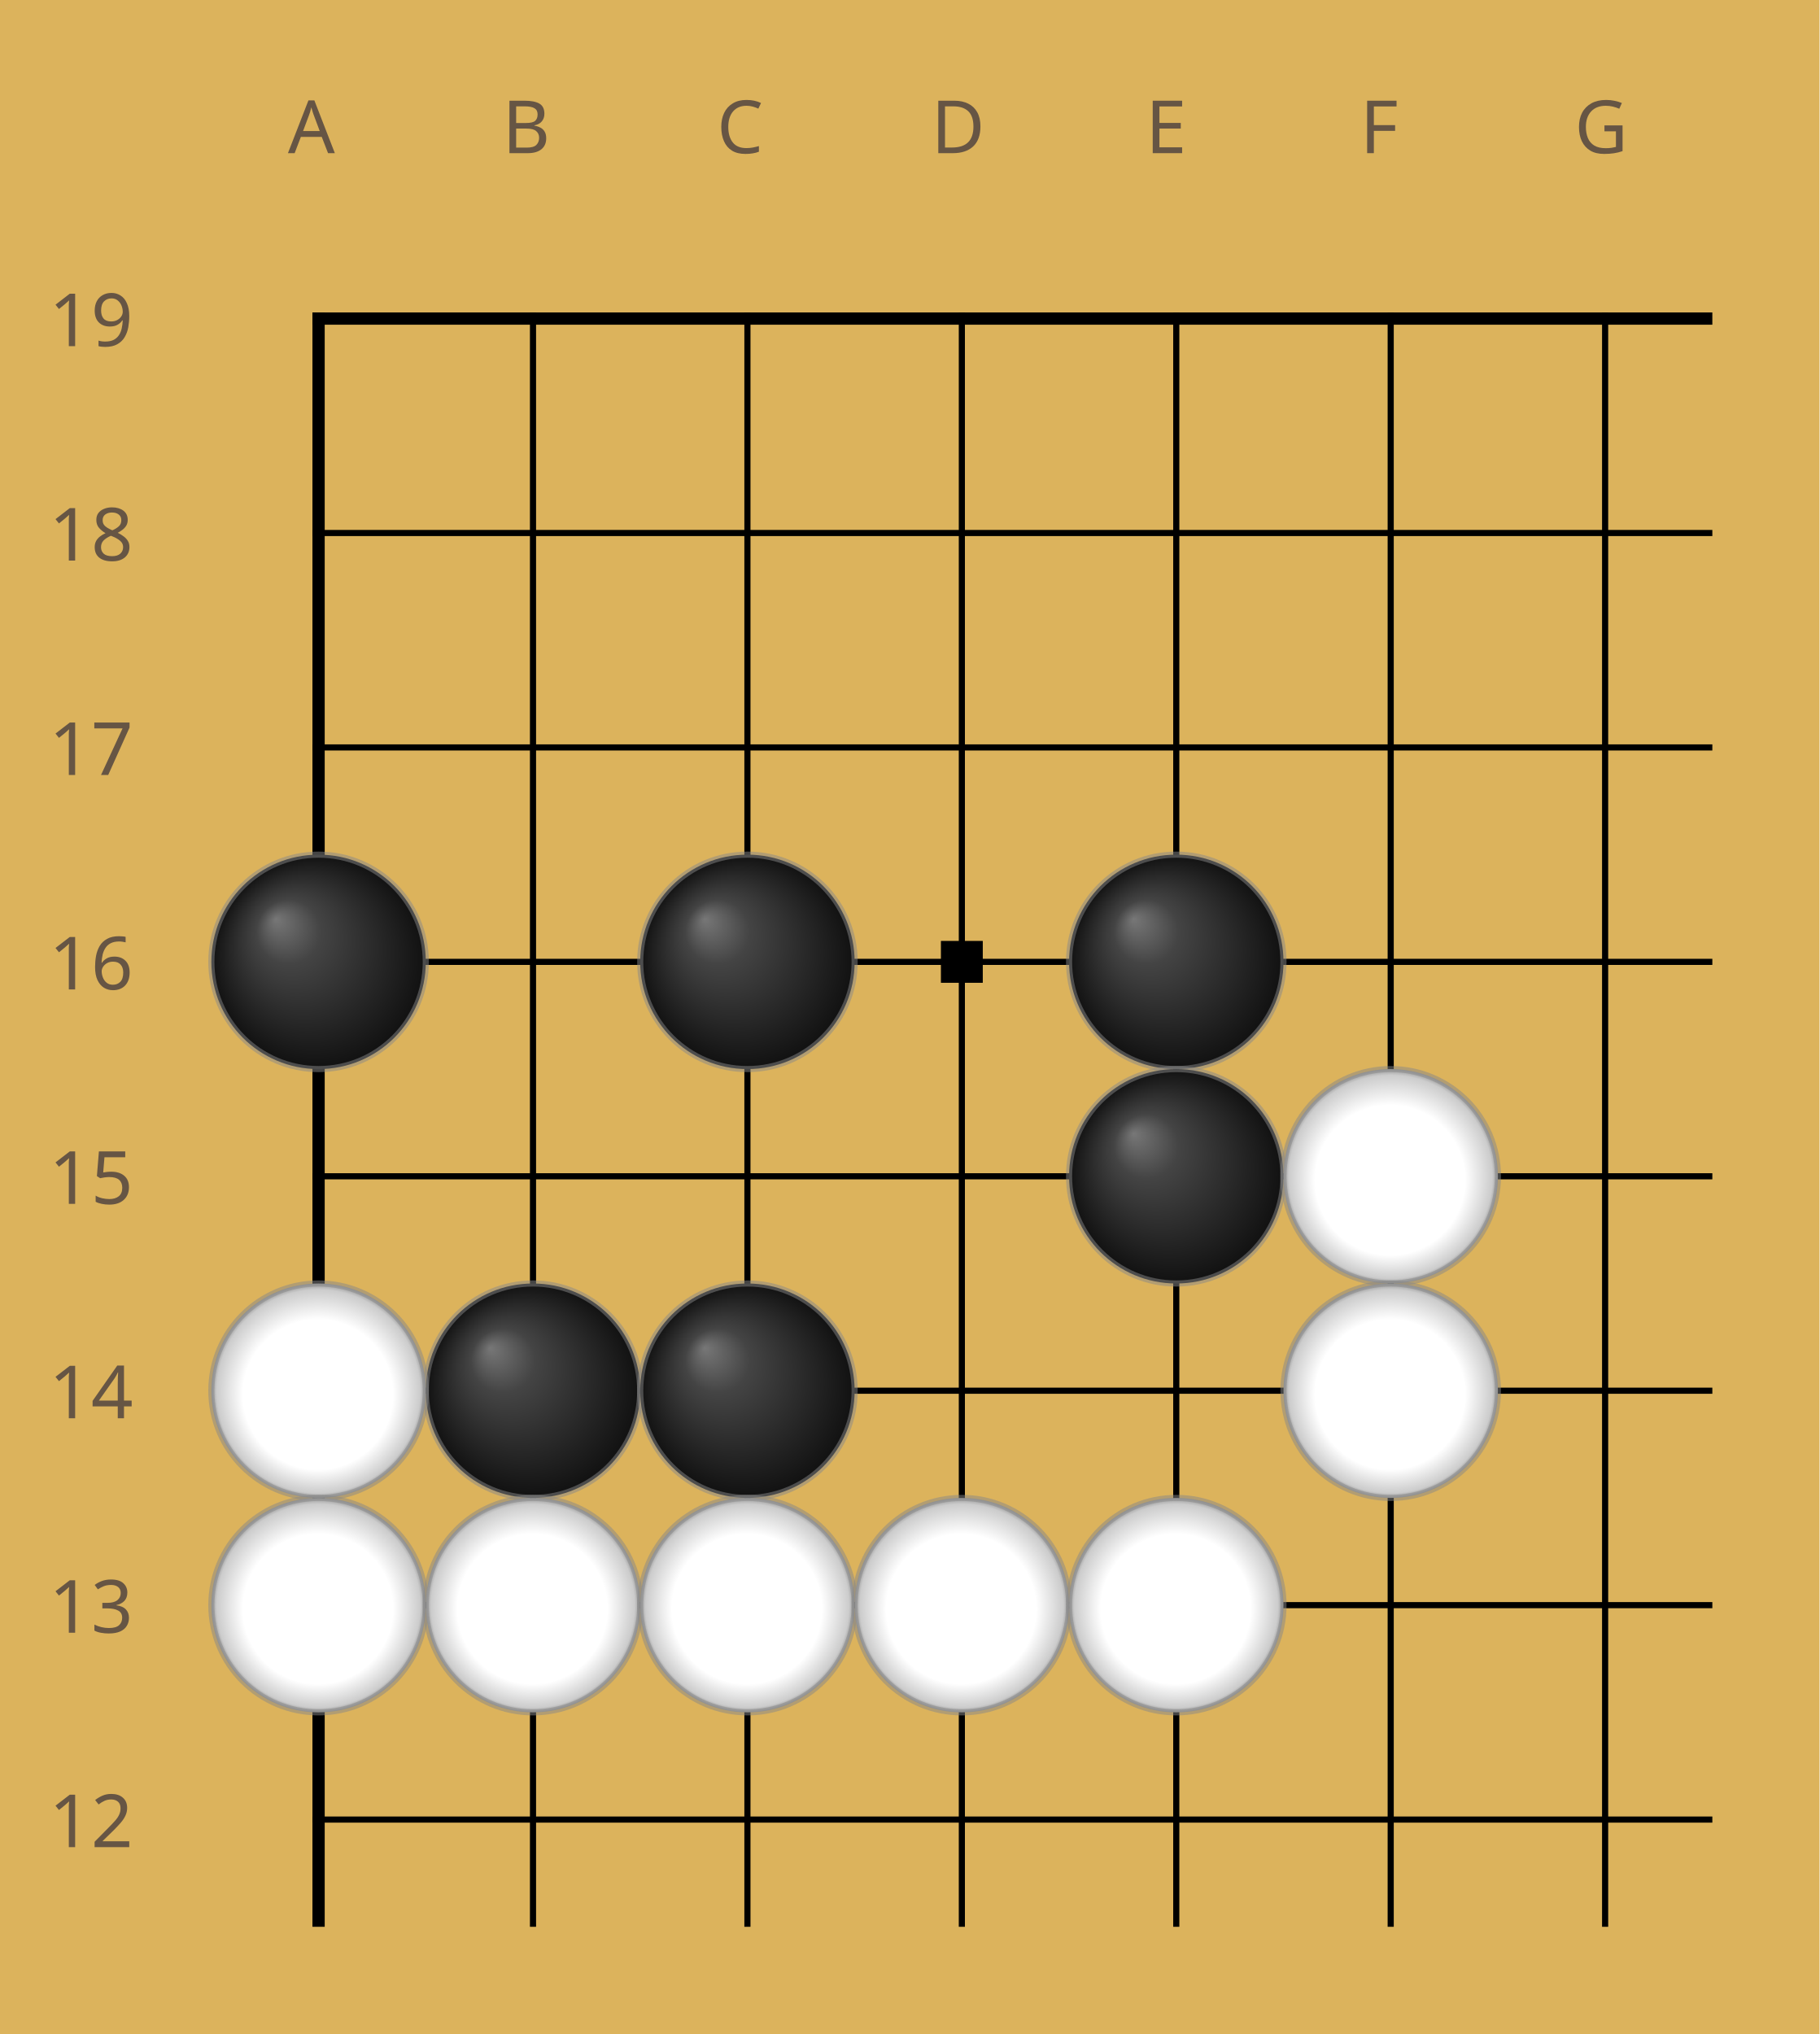
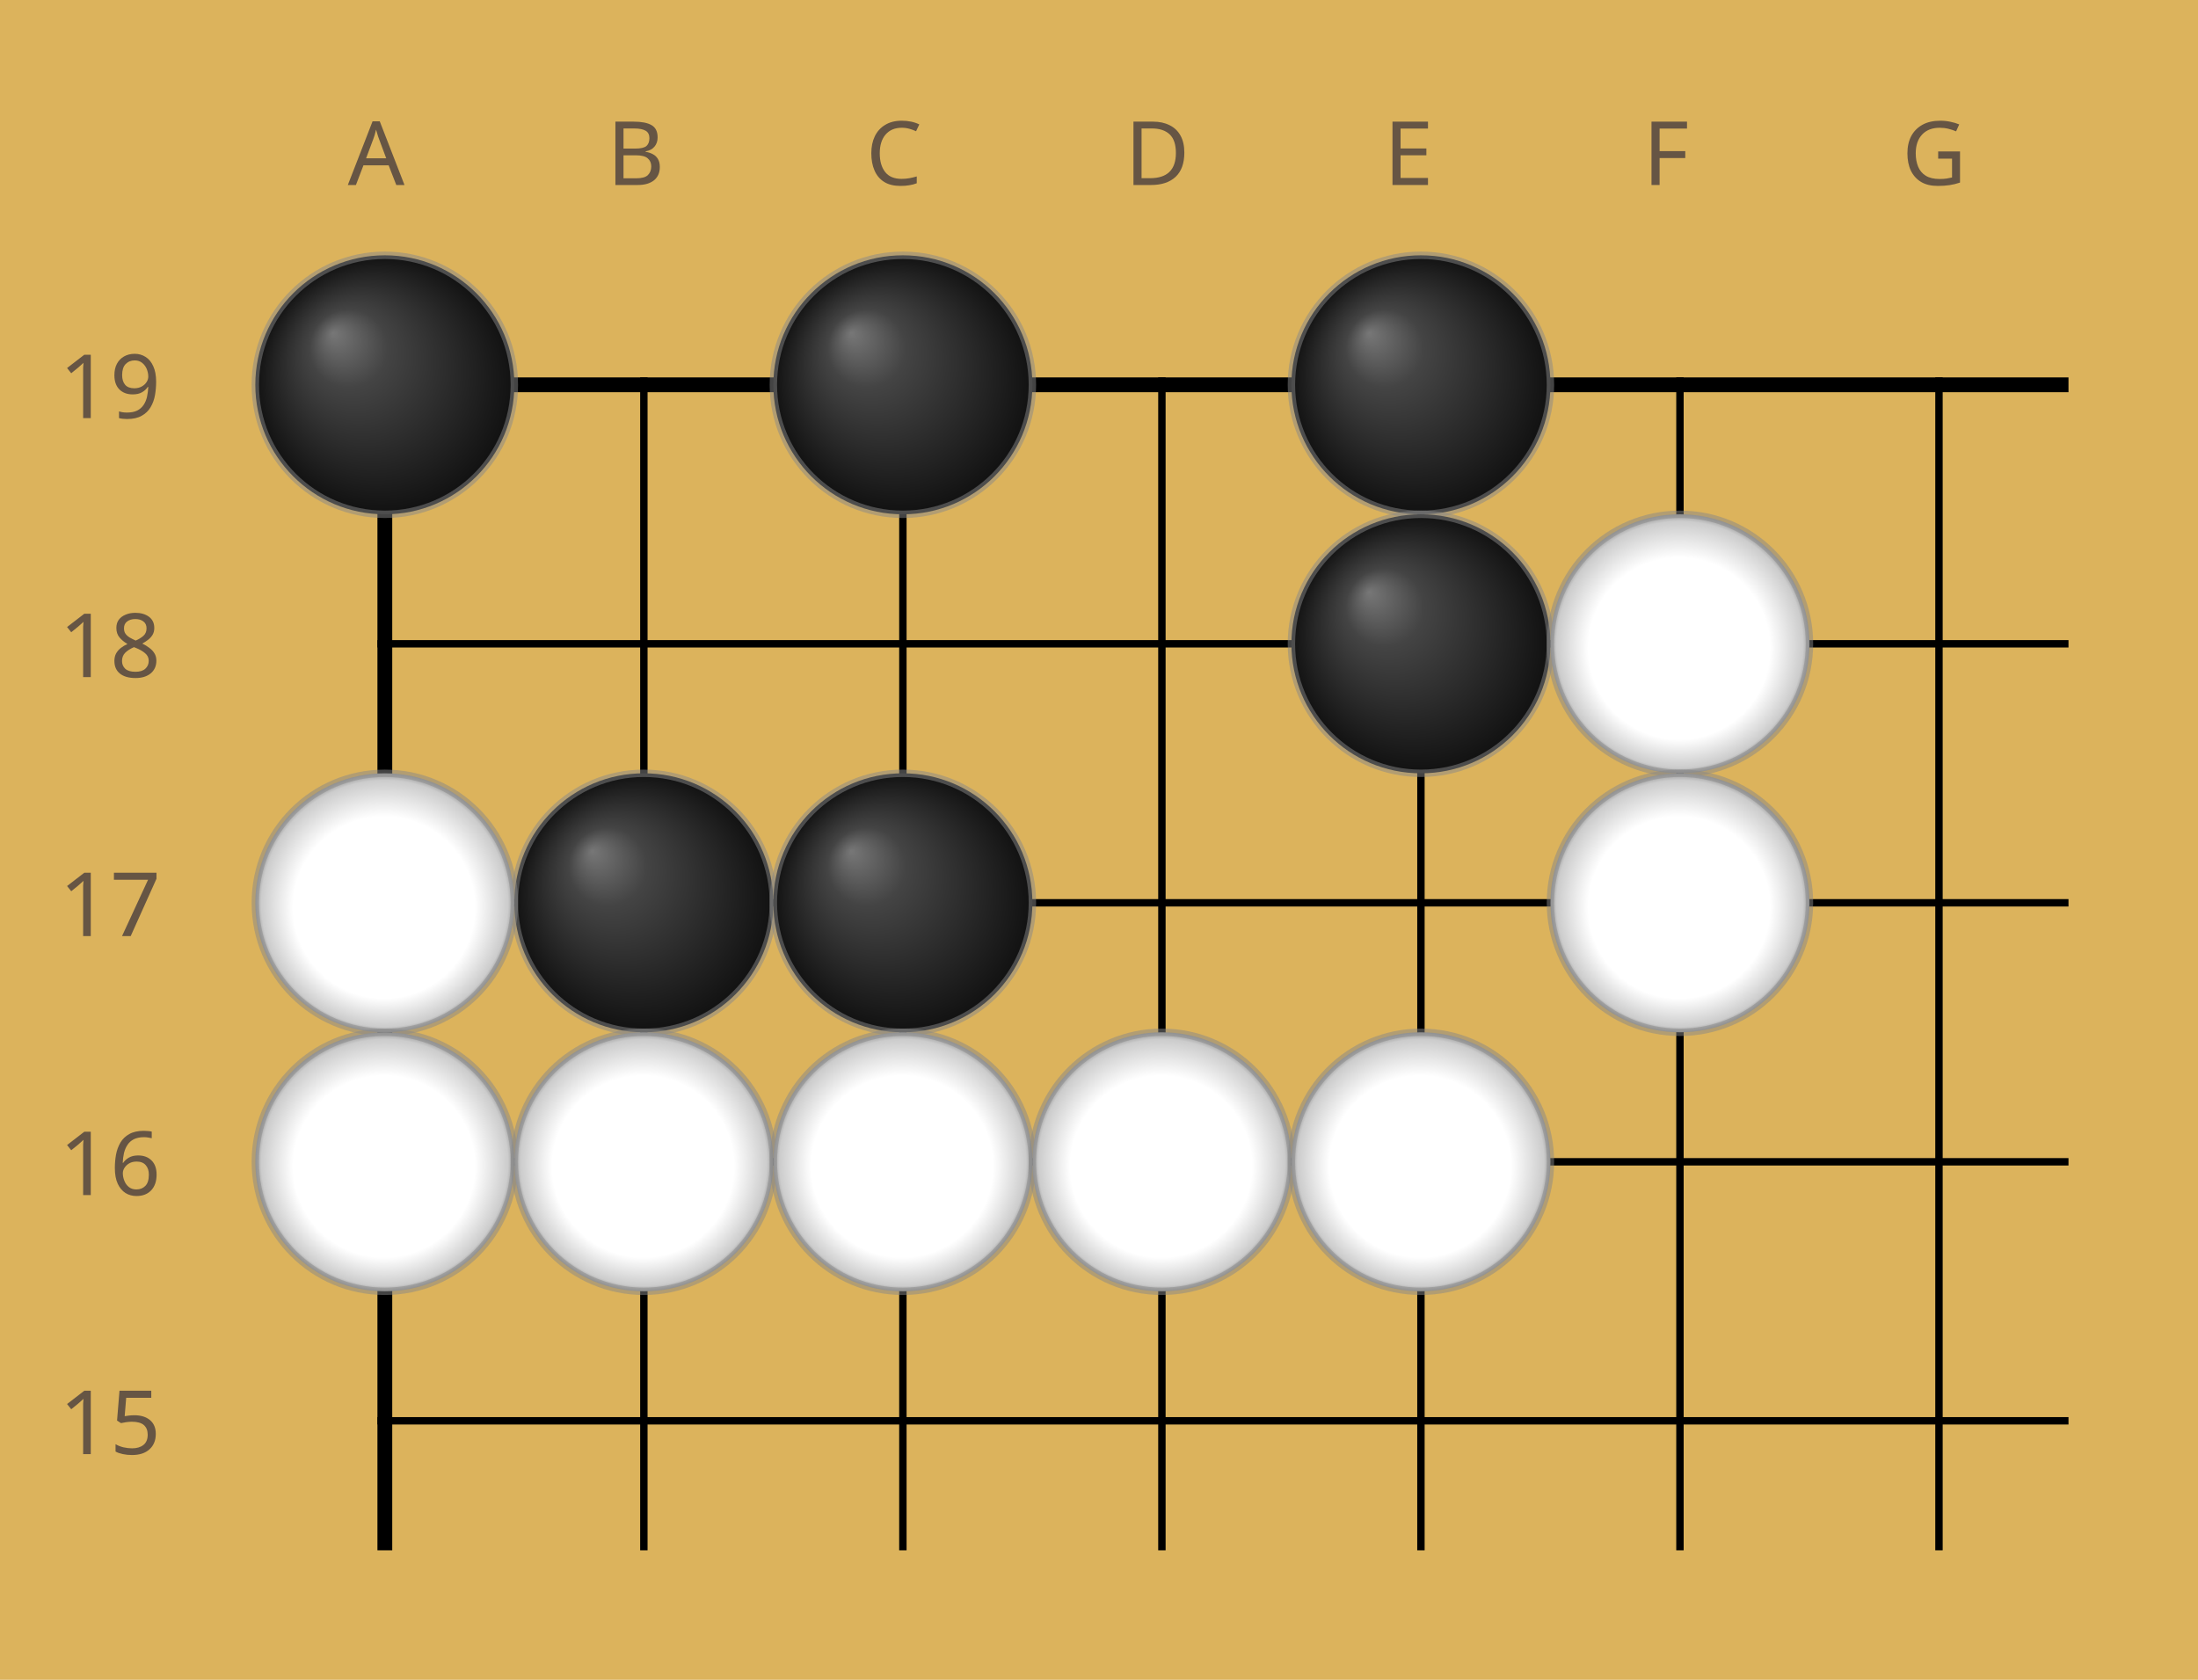
<svg xmlns="http://www.w3.org/2000/svg" version="1.1">
  <defs>
    <radialGradient id="bg" fx="0.3" fy="0.3">
      <stop offset="0%" stop-color="#777777" />
      <stop offset="30%" stop-color="#444444" />
      <stop offset="100%" stop-color="#111111" />
    </radialGradient>
    <radialGradient id="wg" fx="0.49" fy="0.56">
      <stop offset="70%" stop-color="#ffffff" />
      <stop offset="95%" stop-color="#cccccc" />
      <stop offset="100%" stop-color="#999999" />
    </radialGradient>
  </defs>
-   <rect width="297" height="332" fill="#DCB35C" />
-   <line x1="52" y1="51.0" x2="52" y2="314.5" stroke="black" stroke-width="2" />
-   <line x1="87" y1="51.0" x2="87" y2="314.5" stroke="black" stroke-width="1" />
-   <line x1="122" y1="51.0" x2="122" y2="314.5" stroke="black" stroke-width="1" />
-   <line x1="157" y1="51.0" x2="157" y2="314.5" stroke="black" stroke-width="1" />
-   <line x1="192" y1="51.0" x2="192" y2="314.5" stroke="black" stroke-width="1" />
-   <line x1="227" y1="51.0" x2="227" y2="314.5" stroke="black" stroke-width="1" />
-   <line x1="262" y1="51.0" x2="262" y2="314.5" stroke="black" stroke-width="1" />
+   <rect width="297" height="227" fill="#DCB35C" />
+   <line x1="52" y1="51.0" x2="52" y2="209.5" stroke="black" stroke-width="2" />
+   <line x1="87" y1="51.0" x2="87" y2="209.5" stroke="black" stroke-width="1" />
+   <line x1="122" y1="51.0" x2="122" y2="209.5" stroke="black" stroke-width="1" />
+   <line x1="157" y1="51.0" x2="157" y2="209.5" stroke="black" stroke-width="1" />
+   <line x1="192" y1="51.0" x2="192" y2="209.5" stroke="black" stroke-width="1" />
+   <line x1="227" y1="51.0" x2="227" y2="209.5" stroke="black" stroke-width="1" />
+   <line x1="262" y1="51.0" x2="262" y2="209.5" stroke="black" stroke-width="1" />
  <line x1="51.0" y1="52" x2="279.5" y2="52" stroke="black" stroke-width="2" />
  <line x1="51.0" y1="87" x2="279.5" y2="87" stroke="black" stroke-width="1" />
  <line x1="51.0" y1="122" x2="279.5" y2="122" stroke="black" stroke-width="1" />
  <line x1="51.0" y1="157" x2="279.5" y2="157" stroke="black" stroke-width="1" />
  <line x1="51.0" y1="192" x2="279.5" y2="192" stroke="black" stroke-width="1" />
-   <line x1="51.0" y1="227" x2="279.5" y2="227" stroke="black" stroke-width="1" />
-   <line x1="51.0" y1="262" x2="279.5" y2="262" stroke="black" stroke-width="1" />
-   <line x1="51.0" y1="297" x2="279.5" y2="297" stroke="black" stroke-width="1" />
  <text x="47.0" y="25" font-family="sans-serif" fill="#665544">
  A
</text>
  <text x="82.0" y="25" font-family="sans-serif" fill="#665544">
  B
</text>
  <text x="117.0" y="25" font-family="sans-serif" fill="#665544">
  C
</text>
  <text x="152.0" y="25" font-family="sans-serif" fill="#665544">
  D
</text>
  <text x="187.0" y="25" font-family="sans-serif" fill="#665544">
  E
</text>
  <text x="222.0" y="25" font-family="sans-serif" fill="#665544">
  F
</text>
  <text x="257.0" y="25" font-family="sans-serif" fill="#665544">
  G
</text>
  <text x="8" y="56.5" font-family="sans-serif" fill="#665544">
  19
</text>
  <text x="8" y="91.5" font-family="sans-serif" fill="#665544">
  18
</text>
  <text x="8" y="126.5" font-family="sans-serif" fill="#665544">
  17
</text>
  <text x="8" y="161.5" font-family="sans-serif" fill="#665544">
  16
</text>
  <text x="8" y="196.5" font-family="sans-serif" fill="#665544">
  15
</text>
-   <text x="8" y="231.5" font-family="sans-serif" fill="#665544">
-   14
- </text>
-   <text x="8" y="266.5" font-family="sans-serif" fill="#665544">
-   13
- </text>
-   <text x="8" y="301.5" font-family="sans-serif" fill="#665544">
-   12
- </text>
  <rect x="154.083" y="154.083" width="5.833" height="5.833" r="0" rx="0" ry="0" fill="black" stroke="black">
</rect>
-   <circle cx="52" cy="157" r="17.5" fill="url(#bg)" stroke="#888888" opacity="1" fill-opacity="1" stroke-opacity="0.5">
+   <circle cx="52" cy="52" r="17.5" fill="url(#bg)" stroke="#888888" opacity="1" fill-opacity="1" stroke-opacity="0.5">
</circle>
-   <circle cx="122" cy="157" r="17.5" fill="url(#bg)" stroke="#888888" opacity="1" fill-opacity="1" stroke-opacity="0.5">
+   <circle cx="122" cy="52" r="17.5" fill="url(#bg)" stroke="#888888" opacity="1" fill-opacity="1" stroke-opacity="0.5">
</circle>
-   <circle cx="192" cy="157" r="17.5" fill="url(#bg)" stroke="#888888" opacity="1" fill-opacity="1" stroke-opacity="0.5">
+   <circle cx="192" cy="52" r="17.5" fill="url(#bg)" stroke="#888888" opacity="1" fill-opacity="1" stroke-opacity="0.5">
</circle>
-   <circle cx="192" cy="192" r="17.5" fill="url(#bg)" stroke="#888888" opacity="1" fill-opacity="1" stroke-opacity="0.5">
+   <circle cx="192" cy="87" r="17.5" fill="url(#bg)" stroke="#888888" opacity="1" fill-opacity="1" stroke-opacity="0.5">
</circle>
-   <circle cx="87" cy="227" r="17.5" fill="url(#bg)" stroke="#888888" opacity="1" fill-opacity="1" stroke-opacity="0.5">
+   <circle cx="87" cy="122" r="17.5" fill="url(#bg)" stroke="#888888" opacity="1" fill-opacity="1" stroke-opacity="0.5">
</circle>
-   <circle cx="122" cy="227" r="17.5" fill="url(#bg)" stroke="#888888" opacity="1" fill-opacity="1" stroke-opacity="0.5">
+   <circle cx="122" cy="122" r="17.5" fill="url(#bg)" stroke="#888888" opacity="1" fill-opacity="1" stroke-opacity="0.5">
</circle>
-   <circle cx="227" cy="192" r="17.5" fill="url(#wg)" stroke="#888888" opacity="1" fill-opacity="1" stroke-opacity="0.5">
+   <circle cx="227" cy="87" r="17.5" fill="url(#wg)" stroke="#888888" opacity="1" fill-opacity="1" stroke-opacity="0.5">
</circle>
-   <circle cx="52" cy="227" r="17.5" fill="url(#wg)" stroke="#888888" opacity="1" fill-opacity="1" stroke-opacity="0.5">
+   <circle cx="52" cy="122" r="17.5" fill="url(#wg)" stroke="#888888" opacity="1" fill-opacity="1" stroke-opacity="0.5">
</circle>
-   <circle cx="227" cy="227" r="17.5" fill="url(#wg)" stroke="#888888" opacity="1" fill-opacity="1" stroke-opacity="0.5">
+   <circle cx="227" cy="122" r="17.5" fill="url(#wg)" stroke="#888888" opacity="1" fill-opacity="1" stroke-opacity="0.5">
</circle>
-   <circle cx="52" cy="262" r="17.5" fill="url(#wg)" stroke="#888888" opacity="1" fill-opacity="1" stroke-opacity="0.5">
+   <circle cx="52" cy="157" r="17.5" fill="url(#wg)" stroke="#888888" opacity="1" fill-opacity="1" stroke-opacity="0.5">
</circle>
-   <circle cx="87" cy="262" r="17.5" fill="url(#wg)" stroke="#888888" opacity="1" fill-opacity="1" stroke-opacity="0.5">
+   <circle cx="87" cy="157" r="17.5" fill="url(#wg)" stroke="#888888" opacity="1" fill-opacity="1" stroke-opacity="0.5">
</circle>
-   <circle cx="122" cy="262" r="17.5" fill="url(#wg)" stroke="#888888" opacity="1" fill-opacity="1" stroke-opacity="0.5">
+   <circle cx="122" cy="157" r="17.5" fill="url(#wg)" stroke="#888888" opacity="1" fill-opacity="1" stroke-opacity="0.5">
</circle>
-   <circle cx="157" cy="262" r="17.5" fill="url(#wg)" stroke="#888888" opacity="1" fill-opacity="1" stroke-opacity="0.5">
+   <circle cx="157" cy="157" r="17.5" fill="url(#wg)" stroke="#888888" opacity="1" fill-opacity="1" stroke-opacity="0.5">
</circle>
-   <circle cx="192" cy="262" r="17.5" fill="url(#wg)" stroke="#888888" opacity="1" fill-opacity="1" stroke-opacity="0.5">
+   <circle cx="192" cy="157" r="17.5" fill="url(#wg)" stroke="#888888" opacity="1" fill-opacity="1" stroke-opacity="0.5">
</circle>
</svg>
